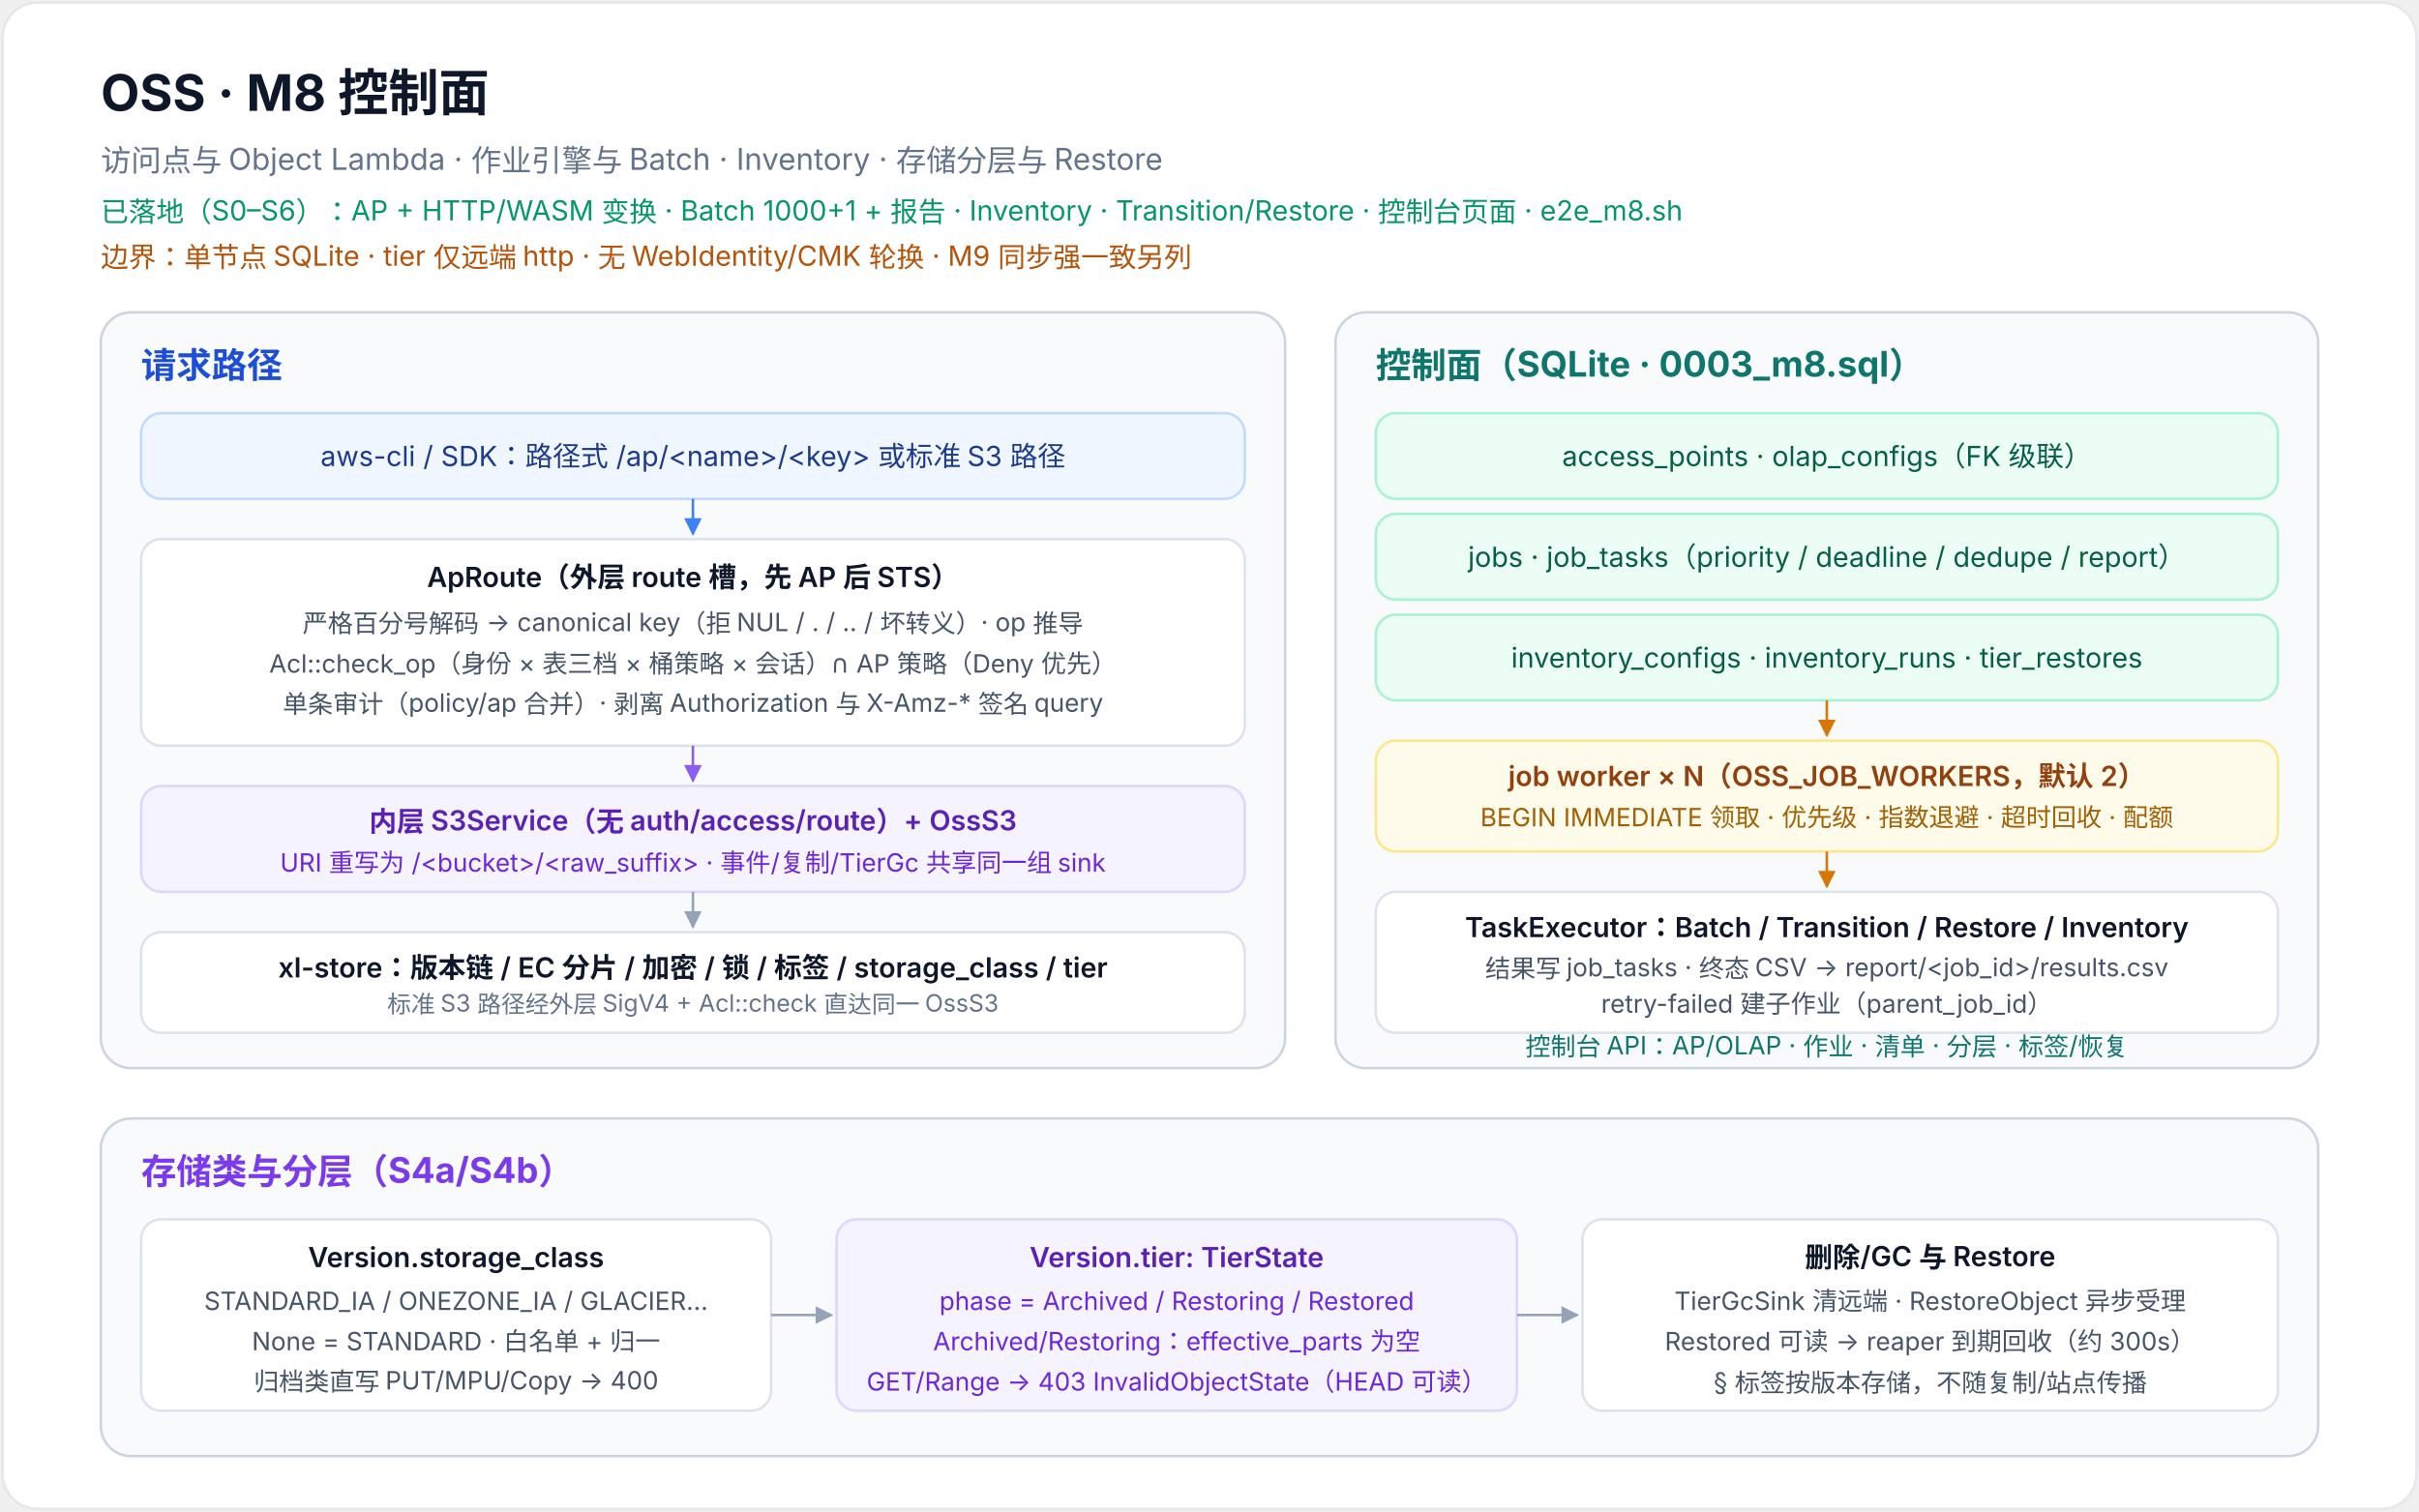
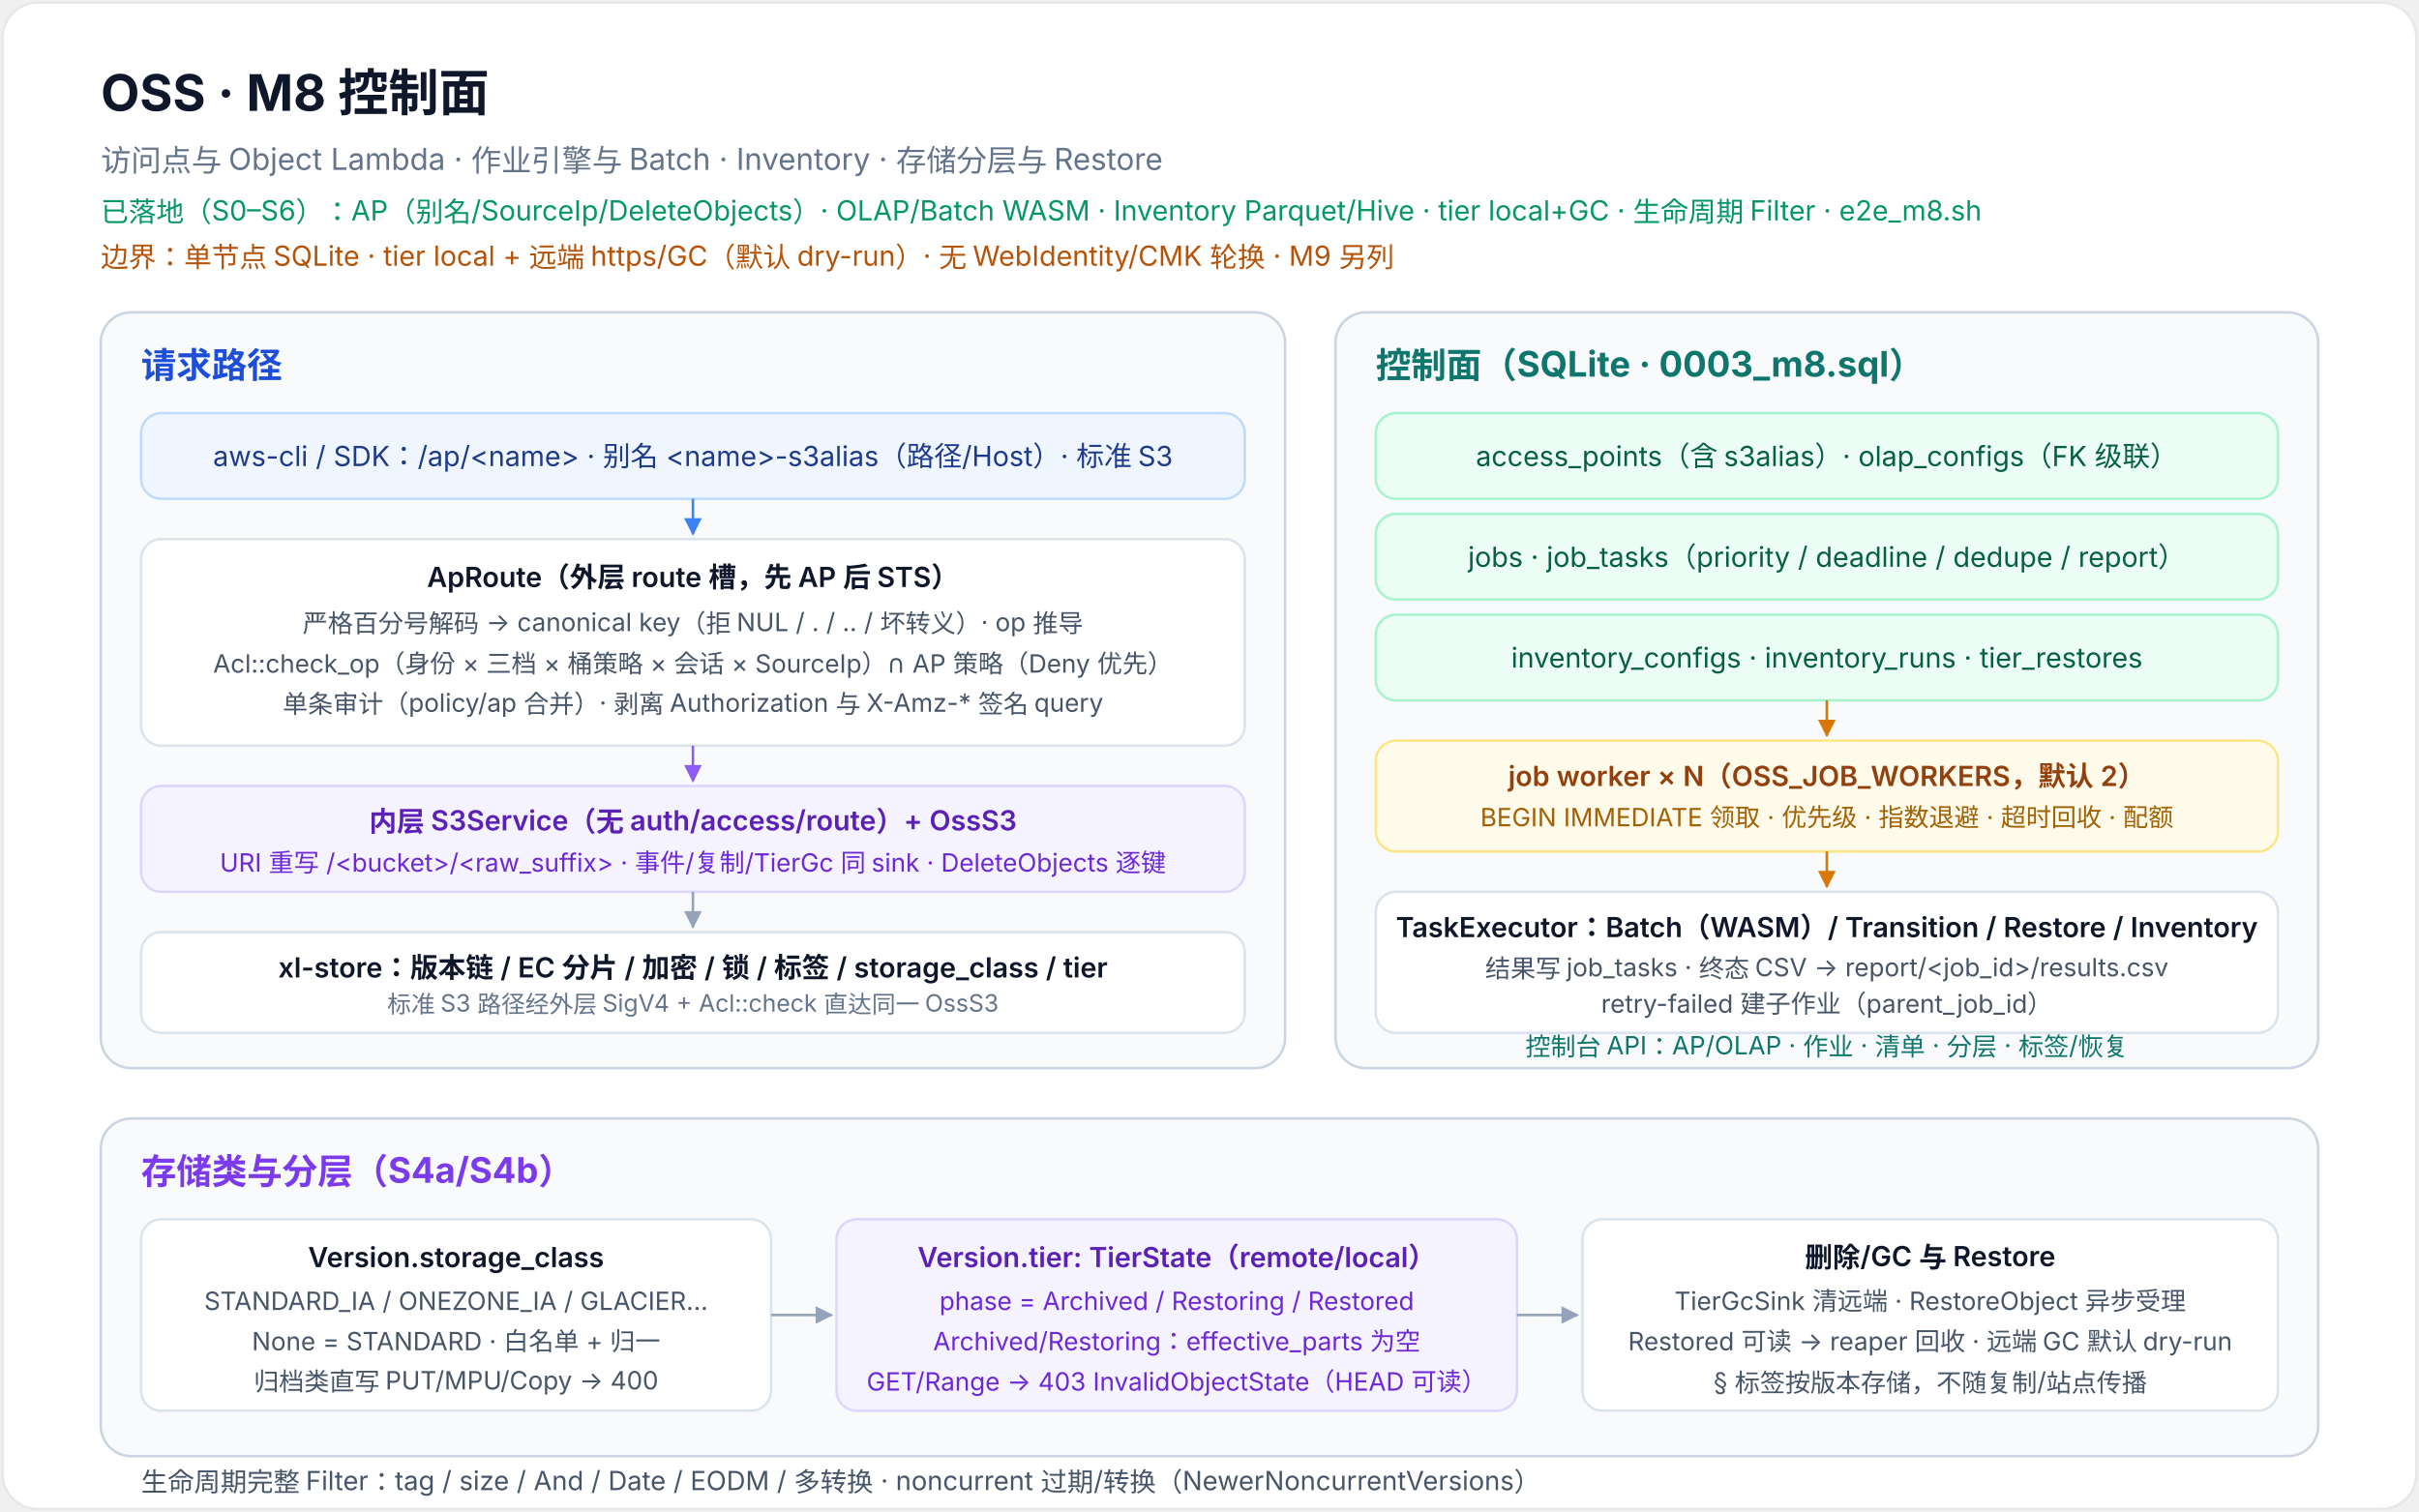
<svg xmlns="http://www.w3.org/2000/svg" viewBox="0 0 960 600" width="960" height="600" font-family="-apple-system, BlinkMacSystemFont, 'Segoe UI', 'Noto Sans SC', 'PingFang SC', 'Microsoft YaHei', sans-serif">
  <defs>
    <marker id="a" viewBox="0 0 10 10" refX="9" refY="5" markerWidth="7" markerHeight="7" orient="auto-start-reverse">
      <path d="M0,0 L10,5 L0,10 z" fill="#94a3b8" />
    </marker>
    <marker id="blue" viewBox="0 0 10 10" refX="9" refY="5" markerWidth="7" markerHeight="7" orient="auto-start-reverse">
      <path d="M0,0 L10,5 L0,10 z" fill="#3b82f6" />
    </marker>
    <marker id="violet" viewBox="0 0 10 10" refX="9" refY="5" markerWidth="7" markerHeight="7" orient="auto-start-reverse">
      <path d="M0,0 L10,5 L0,10 z" fill="#8b5cf6" />
    </marker>
    <marker id="amber" viewBox="0 0 10 10" refX="9" refY="5" markerWidth="7" markerHeight="7" orient="auto-start-reverse">
      <path d="M0,0 L10,5 L0,10 z" fill="#d97706" />
    </marker>
  </defs>
  <rect x="1" y="1" width="958" height="598" rx="14" fill="#ffffff" stroke="#e5e7eb" />
  <text x="40" y="44" font-size="20" font-weight="700" fill="#0f172a">OSS · M8 控制面</text>
  <text x="40" y="68" font-size="12" fill="#64748b">访问点与 Object Lambda · 作业引擎与 Batch · Inventory · 存储分层与 Restore</text>
-   <text x="40" y="88" font-size="11" fill="#059669">已落地（S0–S6）：AP + HTTP/WASM 变换 · Batch 1000+1 + 报告 · Inventory · Transition/Restore · 控制台页面 · e2e_m8.sh</text>
-   <text x="40" y="106" font-size="11" fill="#b45309">边界：单节点 SQLite · tier 仅远端 http · 无 WebIdentity/CMK 轮换 · M9 同步强一致另列</text>
+   <text x="40" y="88" font-size="11" fill="#059669">已落地（S0–S6）：AP（别名/SourceIp/DeleteObjects）· OLAP/Batch WASM · Inventory Parquet/Hive · tier local+GC · 生命周期 Filter · e2e_m8.sh</text>
+   <text x="40" y="106" font-size="11" fill="#b45309">边界：单节点 SQLite · tier local + 远端 https/GC（默认 dry-run）· 无 WebIdentity/CMK 轮换 · M9 另列</text>
  <rect x="40" y="124" width="470" height="300" rx="12" fill="#f8fafc" stroke="#cbd5e1" />
  <text x="56" y="150" font-size="14" font-weight="700" fill="#1d4ed8">请求路径</text>
  <rect x="56" y="164" width="438" height="34" rx="8" fill="#eff6ff" stroke="#bfdbfe" />
-   <text x="275" y="185" font-size="11" fill="#1e3a8a" text-anchor="middle">aws-cli / SDK：路径式 /ap/&lt;name&gt;/&lt;key&gt; 或标准 S3 路径</text>
+   <text x="275" y="185" font-size="11" fill="#1e3a8a" text-anchor="middle">aws-cli / SDK：/ap/&lt;name&gt; · 别名 &lt;name&gt;-s3alias（路径/Host）· 标准 S3</text>
  <line x1="275" y1="198" x2="275" y2="212" stroke="#3b82f6" marker-end="url(#blue)" />
  <rect x="56" y="214" width="438" height="82" rx="8" fill="#ffffff" stroke="#dbe3ec" />
  <text x="275" y="233" font-size="11" font-weight="600" fill="#0f172a" text-anchor="middle">ApRoute（外层 route 槽，先 AP 后 STS）</text>
  <text x="275" y="251" font-size="10" fill="#475569" text-anchor="middle">严格百分号解码 → canonical key（拒 NUL / . / .. / 坏转义）· op 推导</text>
-   <text x="275" y="267" font-size="10" fill="#475569" text-anchor="middle">Acl::check_op（身份 × 表三档 × 桶策略 × 会话）∩ AP 策略（Deny 优先）</text>
+   <text x="275" y="267" font-size="10" fill="#475569" text-anchor="middle">Acl::check_op（身份 × 三档 × 桶策略 × 会话 × SourceIp）∩ AP 策略（Deny 优先）</text>
  <text x="275" y="283" font-size="10" fill="#475569" text-anchor="middle">单条审计（policy/ap 合并）· 剥离 Authorization 与 X-Amz-* 签名 query</text>
  <line x1="275" y1="296" x2="275" y2="310" stroke="#8b5cf6" marker-end="url(#violet)" />
  <rect x="56" y="312" width="438" height="42" rx="8" fill="#f5f3ff" stroke="#ddd6fe" />
  <text x="275" y="330" font-size="11" font-weight="600" fill="#5b21b6" text-anchor="middle">内层 S3Service（无 auth/access/route）+ OssS3</text>
-   <text x="275" y="346" font-size="10" fill="#6d28d9" text-anchor="middle">URI 重写为 /&lt;bucket&gt;/&lt;raw_suffix&gt; · 事件/复制/TierGc 共享同一组 sink</text>
+   <text x="275" y="346" font-size="10" fill="#6d28d9" text-anchor="middle">URI 重写 /&lt;bucket&gt;/&lt;raw_suffix&gt; · 事件/复制/TierGc 同 sink · DeleteObjects 逐键</text>
  <line x1="275" y1="354" x2="275" y2="368" stroke="#94a3b8" marker-end="url(#a)" />
  <rect x="56" y="370" width="438" height="40" rx="8" fill="#ffffff" stroke="#dbe3ec" />
  <text x="275" y="388" font-size="11" font-weight="600" fill="#0f172a" text-anchor="middle">xl-store：版本链 / EC 分片 / 加密 / 锁 / 标签 / storage_class / tier</text>
  <text x="275" y="402" font-size="9.5" fill="#64748b" text-anchor="middle">标准 S3 路径经外层 SigV4 + Acl::check 直达同一 OssS3</text>
  <rect x="530" y="124" width="390" height="300" rx="12" fill="#f8fafc" stroke="#cbd5e1" />
  <text x="546" y="150" font-size="14" font-weight="700" fill="#0f766e">控制面（SQLite · 0003_m8.sql）</text>
  <rect x="546" y="164" width="358" height="34" rx="8" fill="#ecfdf5" stroke="#a7f3d0" />
-   <text x="725" y="185" font-size="11" fill="#065f46" text-anchor="middle">access_points · olap_configs（FK 级联）</text>
+   <text x="725" y="185" font-size="11" fill="#065f46" text-anchor="middle">access_points（含 s3alias）· olap_configs（FK 级联）</text>
  <rect x="546" y="204" width="358" height="34" rx="8" fill="#ecfdf5" stroke="#a7f3d0" />
  <text x="725" y="225" font-size="11" fill="#065f46" text-anchor="middle">jobs · job_tasks（priority / deadline / dedupe / report）</text>
  <rect x="546" y="244" width="358" height="34" rx="8" fill="#ecfdf5" stroke="#a7f3d0" />
  <text x="725" y="265" font-size="11" fill="#065f46" text-anchor="middle">inventory_configs · inventory_runs · tier_restores</text>
  <line x1="725" y1="278" x2="725" y2="292" stroke="#d97706" marker-end="url(#amber)" />
  <rect x="546" y="294" width="358" height="44" rx="8" fill="#fffbeb" stroke="#fde68a" />
  <text x="725" y="312" font-size="11" font-weight="600" fill="#92400e" text-anchor="middle">job worker × N（OSS_JOB_WORKERS，默认 2）</text>
  <text x="725" y="328" font-size="10" fill="#a16207" text-anchor="middle">BEGIN IMMEDIATE 领取 · 优先级 · 指数退避 · 超时回收 · 配额</text>
  <line x1="725" y1="338" x2="725" y2="352" stroke="#d97706" marker-end="url(#amber)" />
  <rect x="546" y="354" width="358" height="56" rx="8" fill="#ffffff" stroke="#dbe3ec" />
-   <text x="725" y="372" font-size="11" font-weight="600" fill="#0f172a" text-anchor="middle">TaskExecutor：Batch / Transition / Restore / Inventory</text>
+   <text x="725" y="372" font-size="11" font-weight="600" fill="#0f172a" text-anchor="middle">TaskExecutor：Batch（WASM）/ Transition / Restore / Inventory</text>
  <text x="725" y="388" font-size="10" fill="#475569" text-anchor="middle">结果写 job_tasks · 终态 CSV → report/&lt;job_id&gt;/results.csv</text>
  <text x="725" y="402" font-size="10" fill="#475569" text-anchor="middle">retry-failed 建子作业（parent_job_id）</text>
  <text x="725" y="419" font-size="10" fill="#0f766e" text-anchor="middle">控制台 API：AP/OLAP · 作业 · 清单 · 分层 · 标签/恢复</text>
  <rect x="40" y="444" width="880" height="134" rx="12" fill="#f8fafc" stroke="#cbd5e1" />
  <text x="56" y="470" font-size="14" font-weight="700" fill="#7c3aed">存储类与分层（S4a/S4b）</text>
  <rect x="56" y="484" width="250" height="76" rx="8" fill="#ffffff" stroke="#dbe3ec" />
  <text x="181" y="503" font-size="11" font-weight="600" fill="#0f172a" text-anchor="middle">Version.storage_class</text>
  <text x="181" y="520" font-size="10" fill="#475569" text-anchor="middle">STANDARD_IA / ONEZONE_IA / GLACIER…</text>
  <text x="181" y="536" font-size="10" fill="#475569" text-anchor="middle">None = STANDARD · 白名单 + 归一</text>
  <text x="181" y="552" font-size="10" fill="#475569" text-anchor="middle">归档类直写 PUT/MPU/Copy → 400</text>
  <line x1="306" y1="522" x2="330" y2="522" stroke="#94a3b8" marker-end="url(#a)" />
  <rect x="332" y="484" width="270" height="76" rx="8" fill="#f5f3ff" stroke="#ddd6fe" />
-   <text x="467" y="503" font-size="11" font-weight="600" fill="#5b21b6" text-anchor="middle">Version.tier: TierState</text>
+   <text x="467" y="503" font-size="11" font-weight="600" fill="#5b21b6" text-anchor="middle">Version.tier: TierState（remote/local）</text>
  <text x="467" y="520" font-size="10" fill="#6d28d9" text-anchor="middle">phase = Archived / Restoring / Restored</text>
  <text x="467" y="536" font-size="10" fill="#6d28d9" text-anchor="middle">Archived/Restoring：effective_parts 为空</text>
  <text x="467" y="552" font-size="10" fill="#6d28d9" text-anchor="middle">GET/Range → 403 InvalidObjectState（HEAD 可读）</text>
  <line x1="602" y1="522" x2="626" y2="522" stroke="#94a3b8" marker-end="url(#a)" />
  <rect x="628" y="484" width="276" height="76" rx="8" fill="#ffffff" stroke="#dbe3ec" />
  <text x="766" y="503" font-size="11" font-weight="600" fill="#0f172a" text-anchor="middle">删除/GC 与 Restore</text>
  <text x="766" y="520" font-size="10" fill="#475569" text-anchor="middle">TierGcSink 清远端 · RestoreObject 异步受理</text>
-   <text x="766" y="536" font-size="10" fill="#475569" text-anchor="middle">Restored 可读 → reaper 到期回收（约 300s）</text>
+   <text x="766" y="536" font-size="10" fill="#475569" text-anchor="middle">Restored 可读 → reaper 回收 · 远端 GC 默认 dry-run</text>
  <text x="766" y="552" font-size="10" fill="#475569" text-anchor="middle">§ 标签按版本存储，不随复制/站点传播</text>
+   <text x="56" y="592" font-size="10.5" fill="#475569">生命周期完整 Filter：tag / size / And / Date / EODM / 多转换 · noncurrent 过期/转换（NewerNoncurrentVersions）</text>
</svg>
